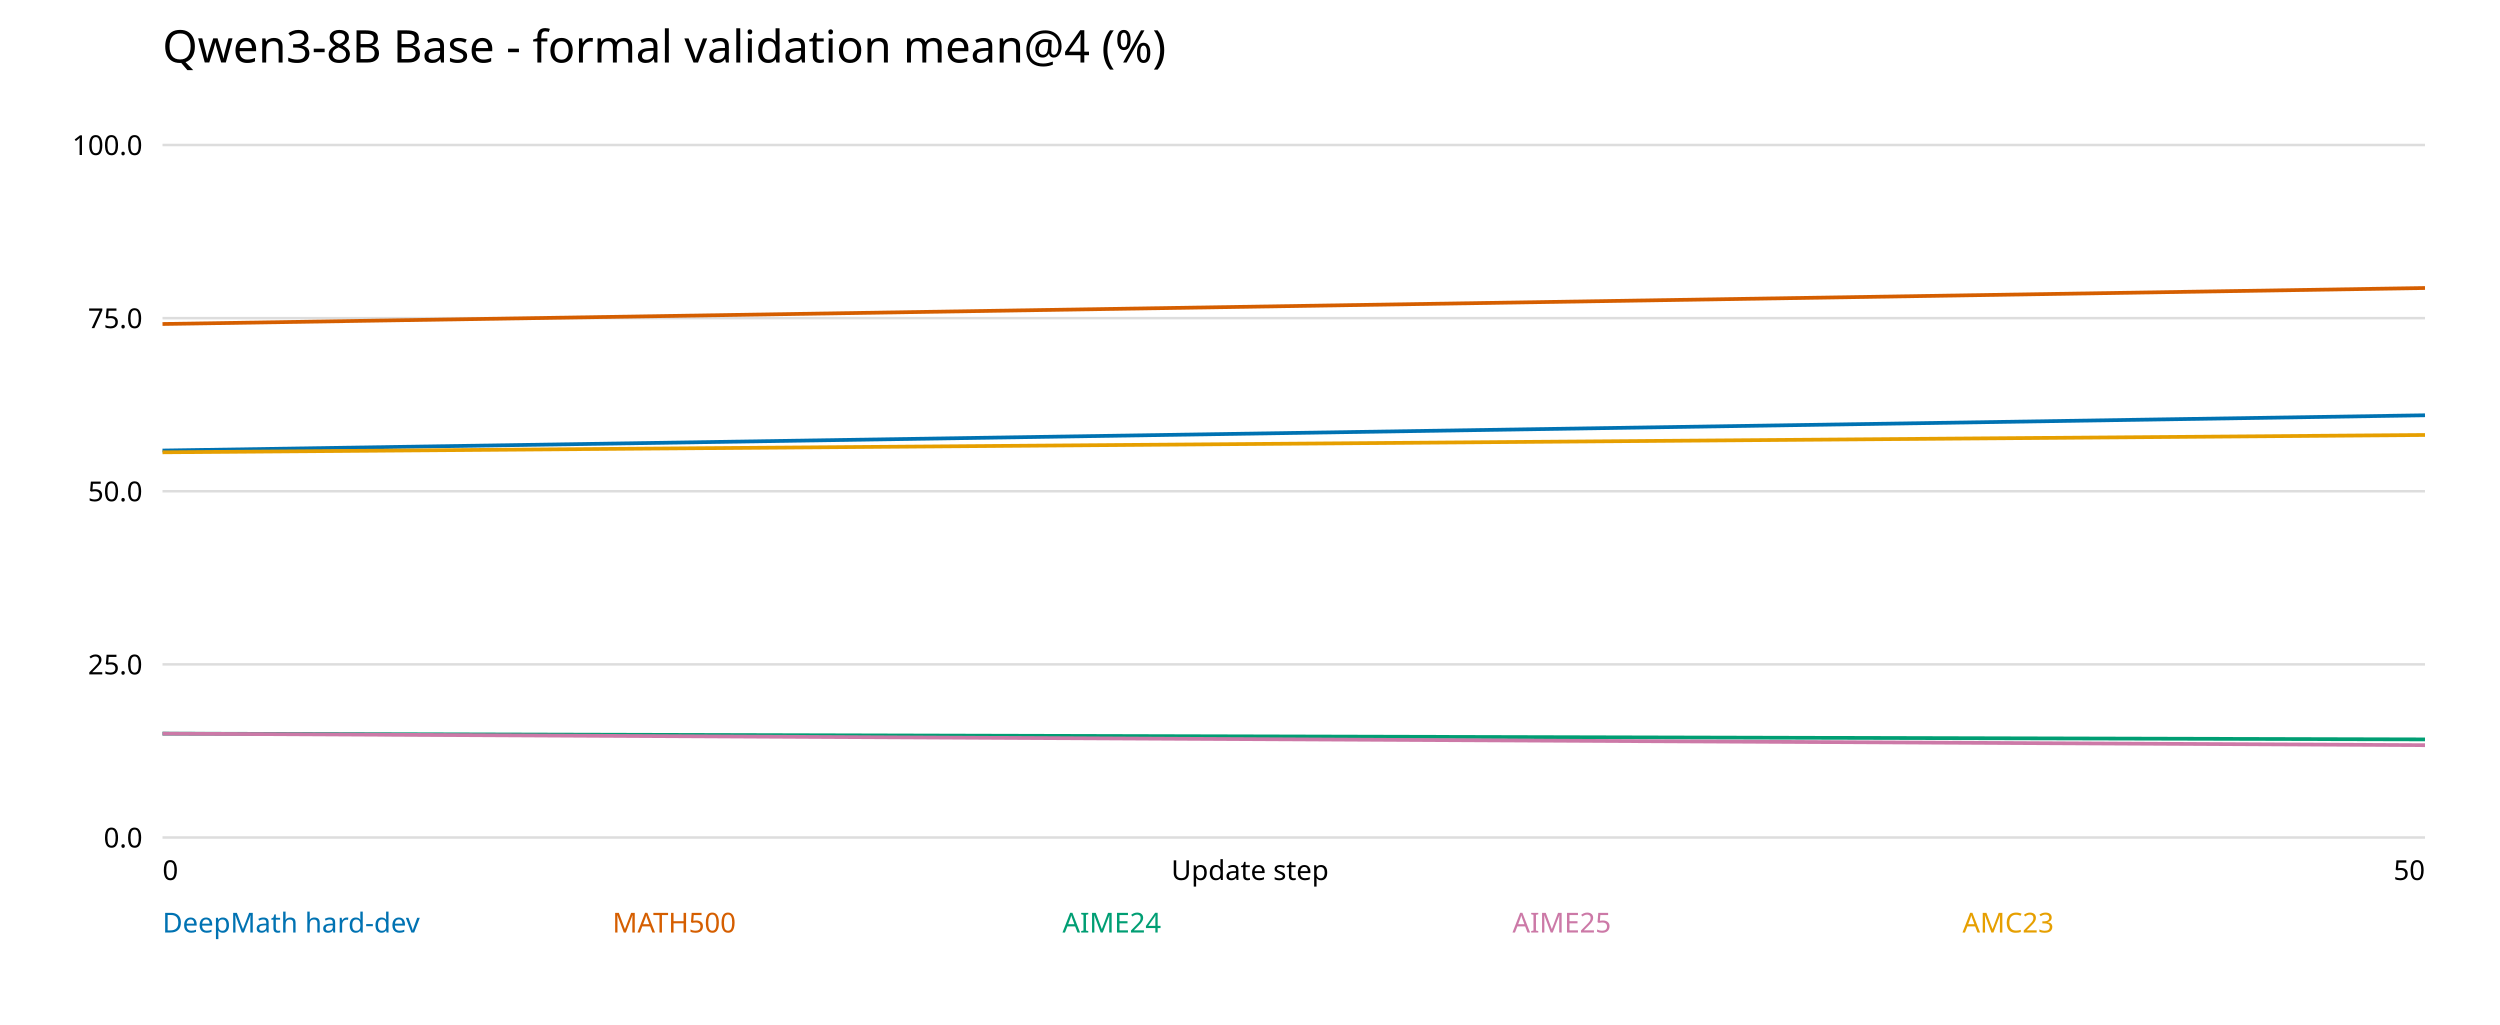
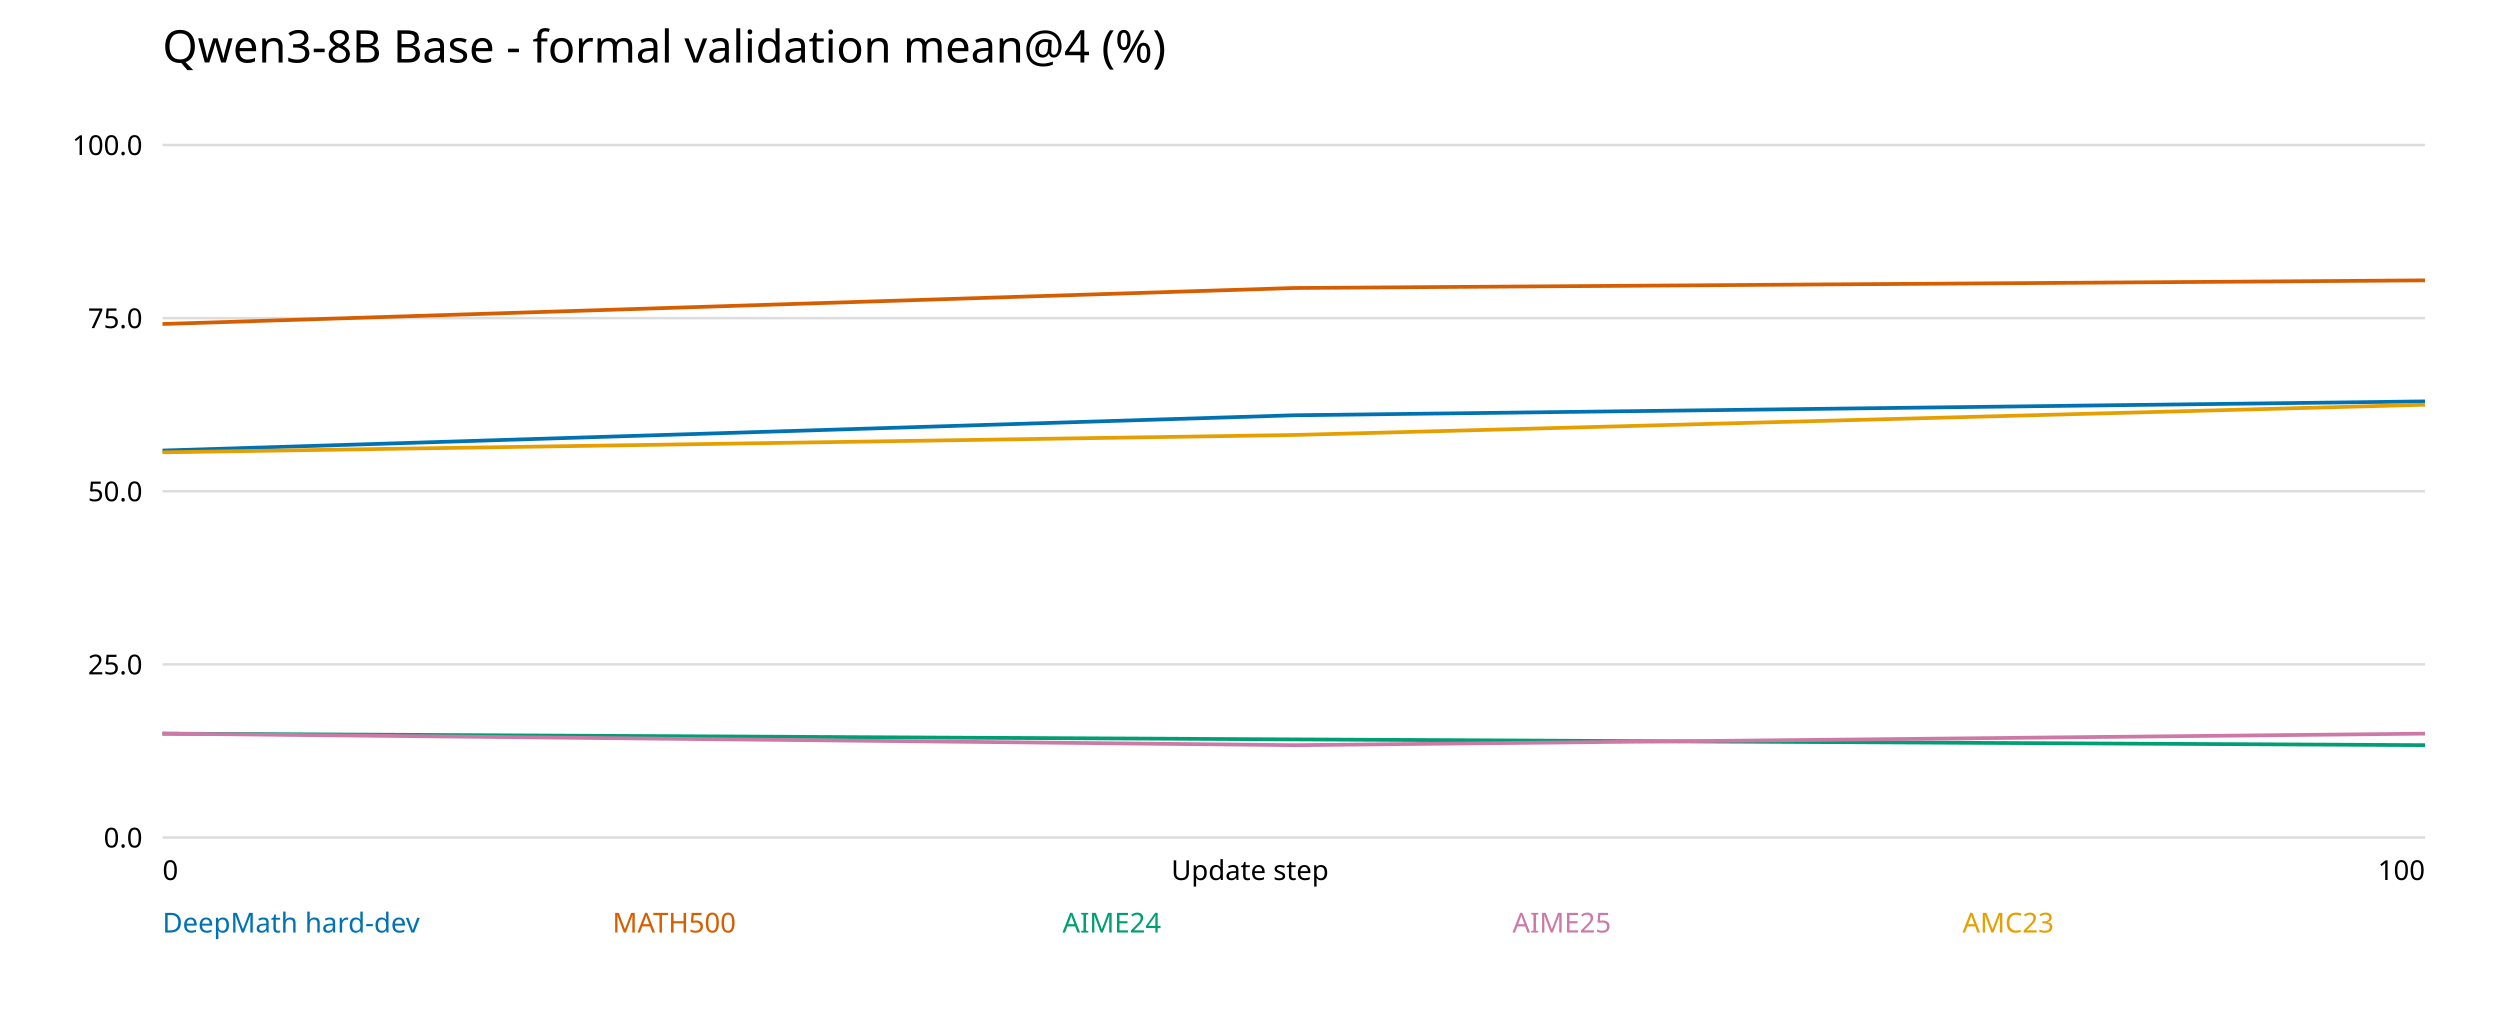
<svg xmlns="http://www.w3.org/2000/svg" width="1000" height="410" viewBox="0 0 1000 410">
  <rect width="100%" height="100%" fill="white" />
  <text x="65" y="25" font-family="sans-serif" font-size="18">Qwen3-8B Base - formal validation mean@4 (%)</text>
  <line x1="65" x2="970" y1="335" y2="335" stroke="#ddd" />
  <text x="57" y="339" text-anchor="end" font-family="sans-serif" font-size="11">0.0</text>
  <line x1="65" x2="970" y1="265.75" y2="265.75" stroke="#ddd" />
  <text x="57" y="269.75" text-anchor="end" font-family="sans-serif" font-size="11">25.0</text>
  <line x1="65" x2="970" y1="196.5" y2="196.5" stroke="#ddd" />
  <text x="57" y="200.5" text-anchor="end" font-family="sans-serif" font-size="11">50.0</text>
  <line x1="65" x2="970" y1="127.25" y2="127.25" stroke="#ddd" />
  <text x="57" y="131.25" text-anchor="end" font-family="sans-serif" font-size="11">75.0</text>
  <line x1="65" x2="970" y1="58" y2="58" stroke="#ddd" />
  <text x="57" y="62" text-anchor="end" font-family="sans-serif" font-size="11">100.0</text>
-   <polyline points="65.00,180.22 970.00,166.11" fill="none" stroke="#0072B2" stroke-width="1.5" />
+   <polyline points="65.00,180.22 517.50,166.11 970.00,160.55" fill="none" stroke="#0072B2" stroke-width="1.5" />
  <text x="65" y="373" fill="#0072B2" font-family="sans-serif" font-size="11">DeepMath hard-dev</text>
-   <polyline points="65.00,129.60 970.00,115.20" fill="none" stroke="#D55E00" stroke-width="1.5" />
+   <polyline points="65.00,129.60 517.50,115.20 970.00,112.15" fill="none" stroke="#D55E00" stroke-width="1.5" />
  <text x="245" y="373" fill="#D55E00" font-family="sans-serif" font-size="11">MATH500</text>
-   <polyline points="65.00,293.45 970.00,295.76" fill="none" stroke="#009E73" stroke-width="1.5" />
+   <polyline points="65.00,293.45 517.50,295.76 970.00,298.07" fill="none" stroke="#009E73" stroke-width="1.5" />
  <text x="425" y="373" fill="#009E73" font-family="sans-serif" font-size="11">AIME24</text>
-   <polyline points="65.00,293.45 970.00,298.07" fill="none" stroke="#CC79A7" stroke-width="1.5" />
+   <polyline points="65.00,293.45 517.50,298.07 970.00,293.45" fill="none" stroke="#CC79A7" stroke-width="1.5" />
  <text x="605" y="373" fill="#CC79A7" font-family="sans-serif" font-size="11">AIME25</text>
-   <polyline points="65.00,180.92 970.00,173.99" fill="none" stroke="#E69F00" stroke-width="1.5" />
+   <polyline points="65.00,180.92 517.50,173.99 970.00,161.88" fill="none" stroke="#E69F00" stroke-width="1.5" />
  <text x="785" y="373" fill="#E69F00" font-family="sans-serif" font-size="11">AMC23</text>
  <text x="65" y="352" font-family="sans-serif" font-size="11">0</text>
-   <text x="970" y="352" text-anchor="end" font-family="sans-serif" font-size="11">50</text>
+   <text x="970" y="352" text-anchor="end" font-family="sans-serif" font-size="11">100</text>
  <text x="500" y="352" text-anchor="middle" font-family="sans-serif" font-size="11">Update step</text>
</svg>
